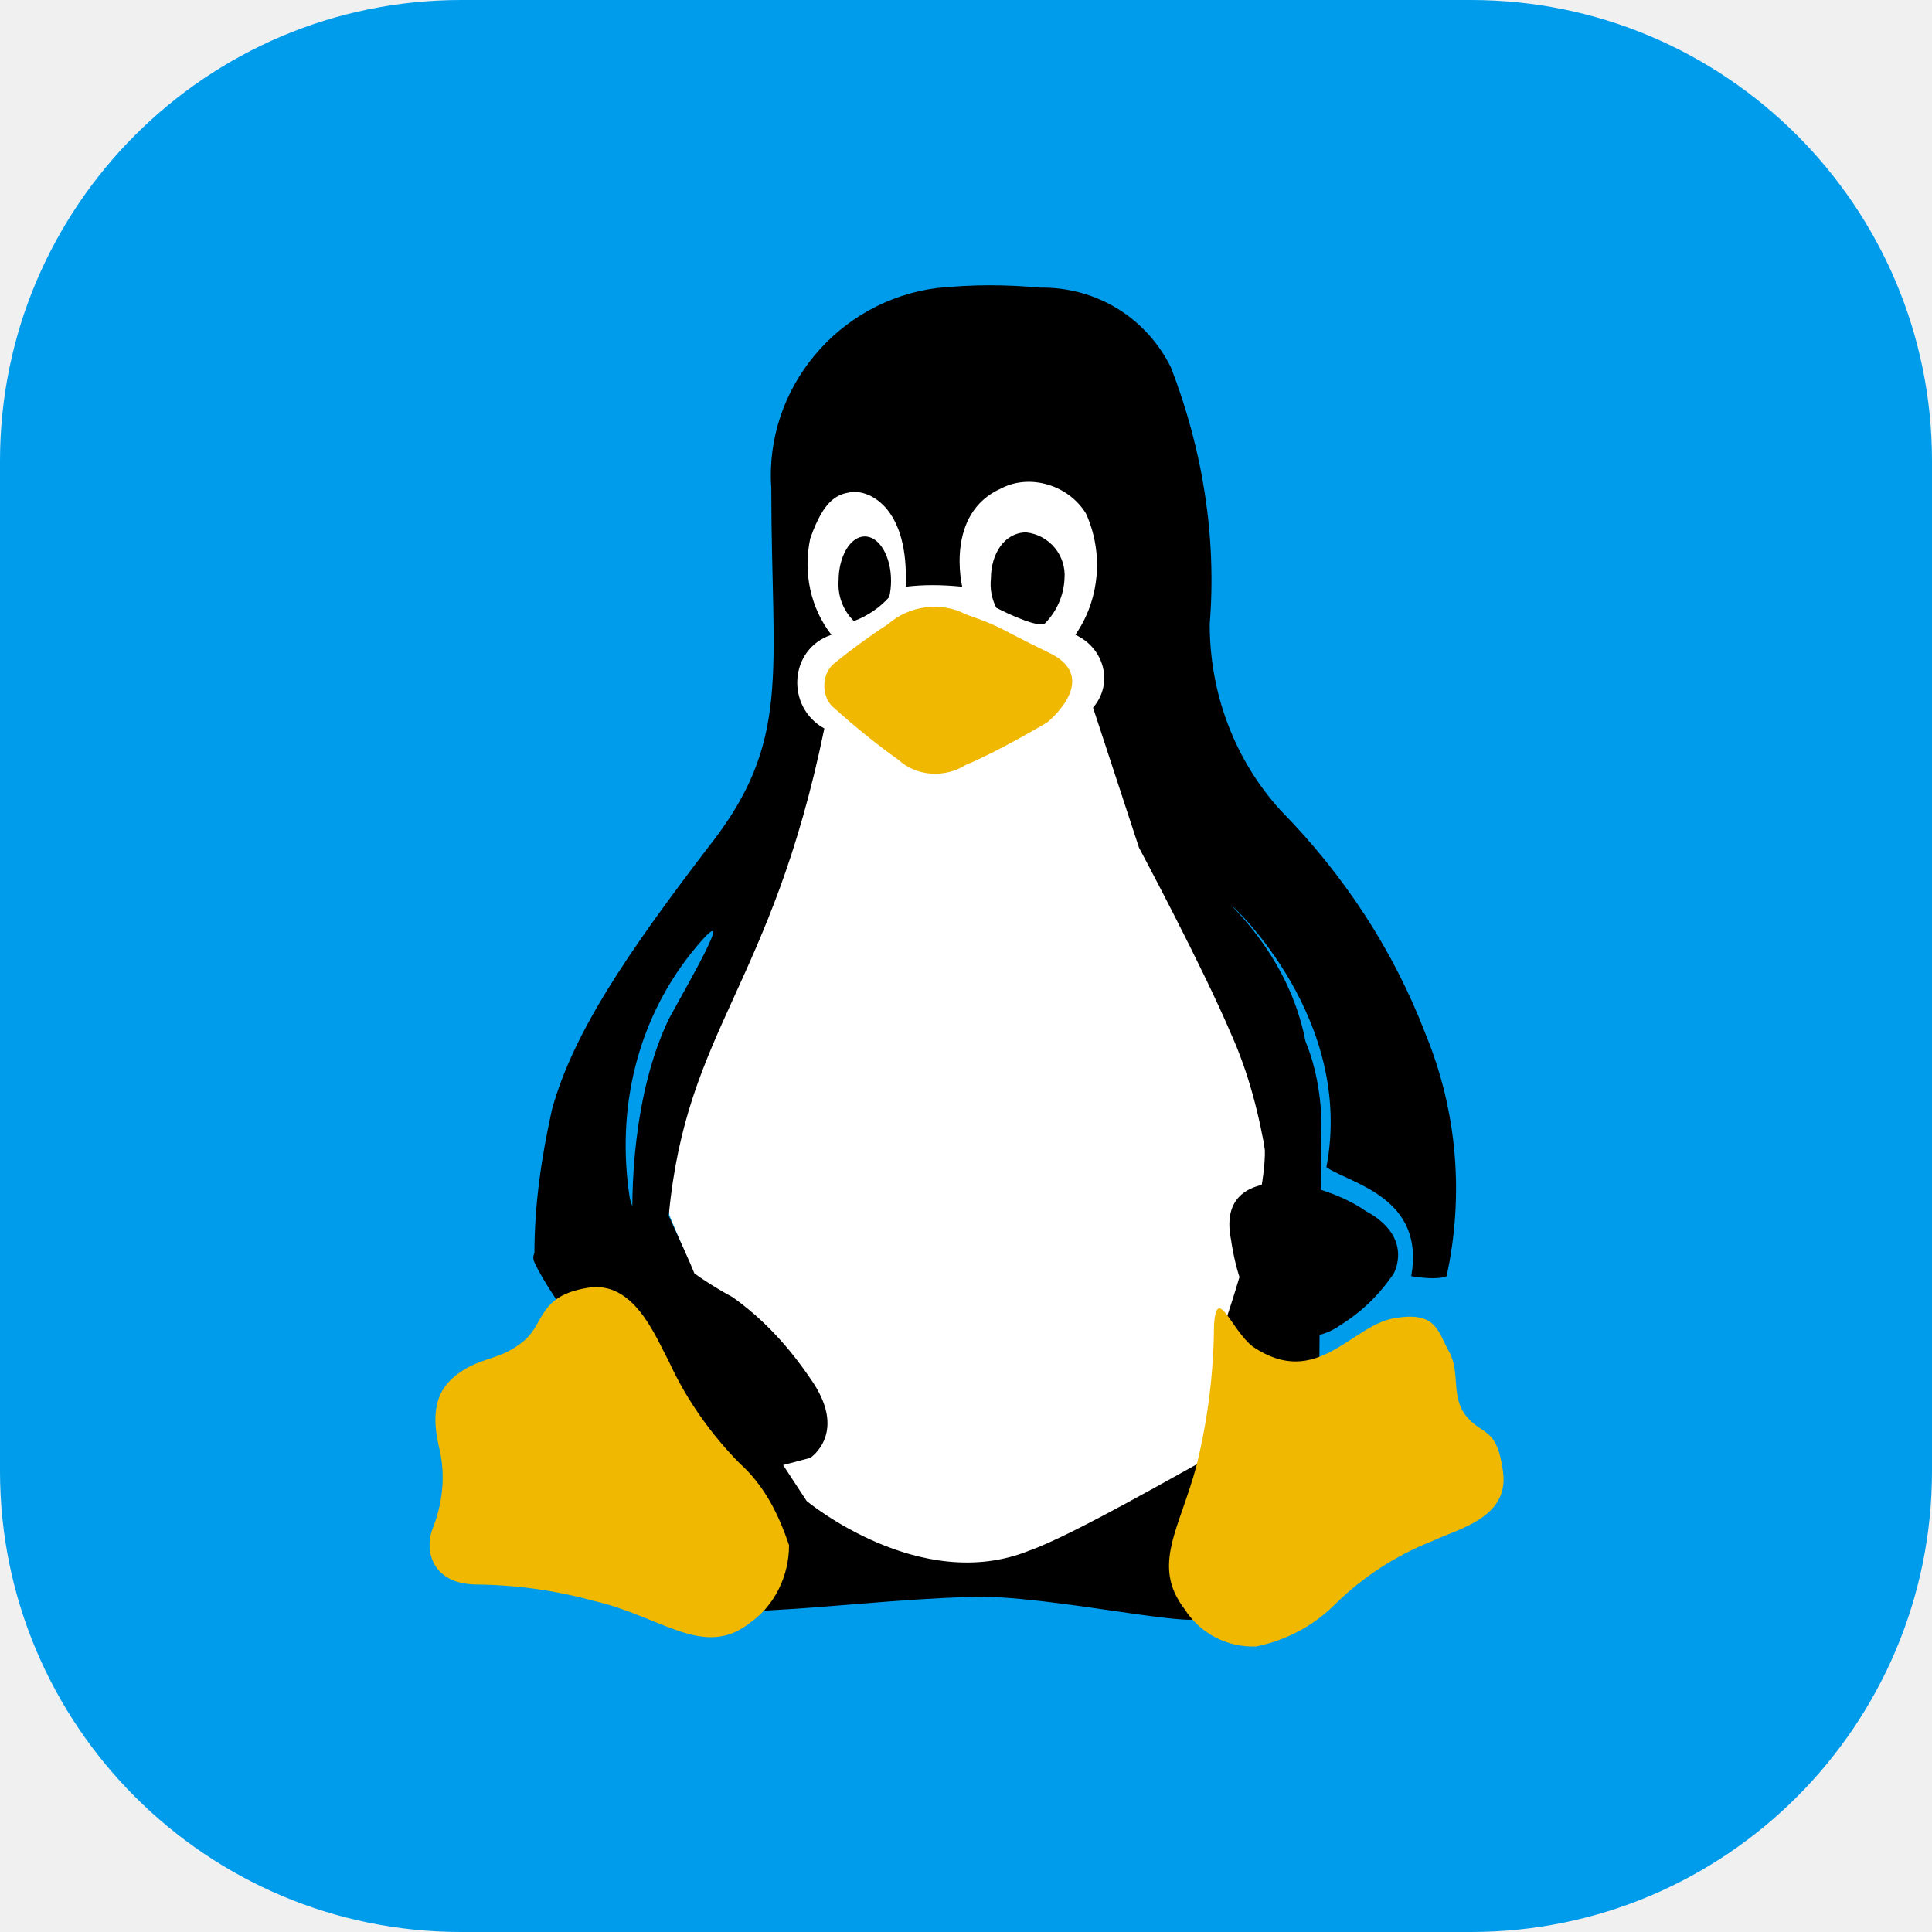
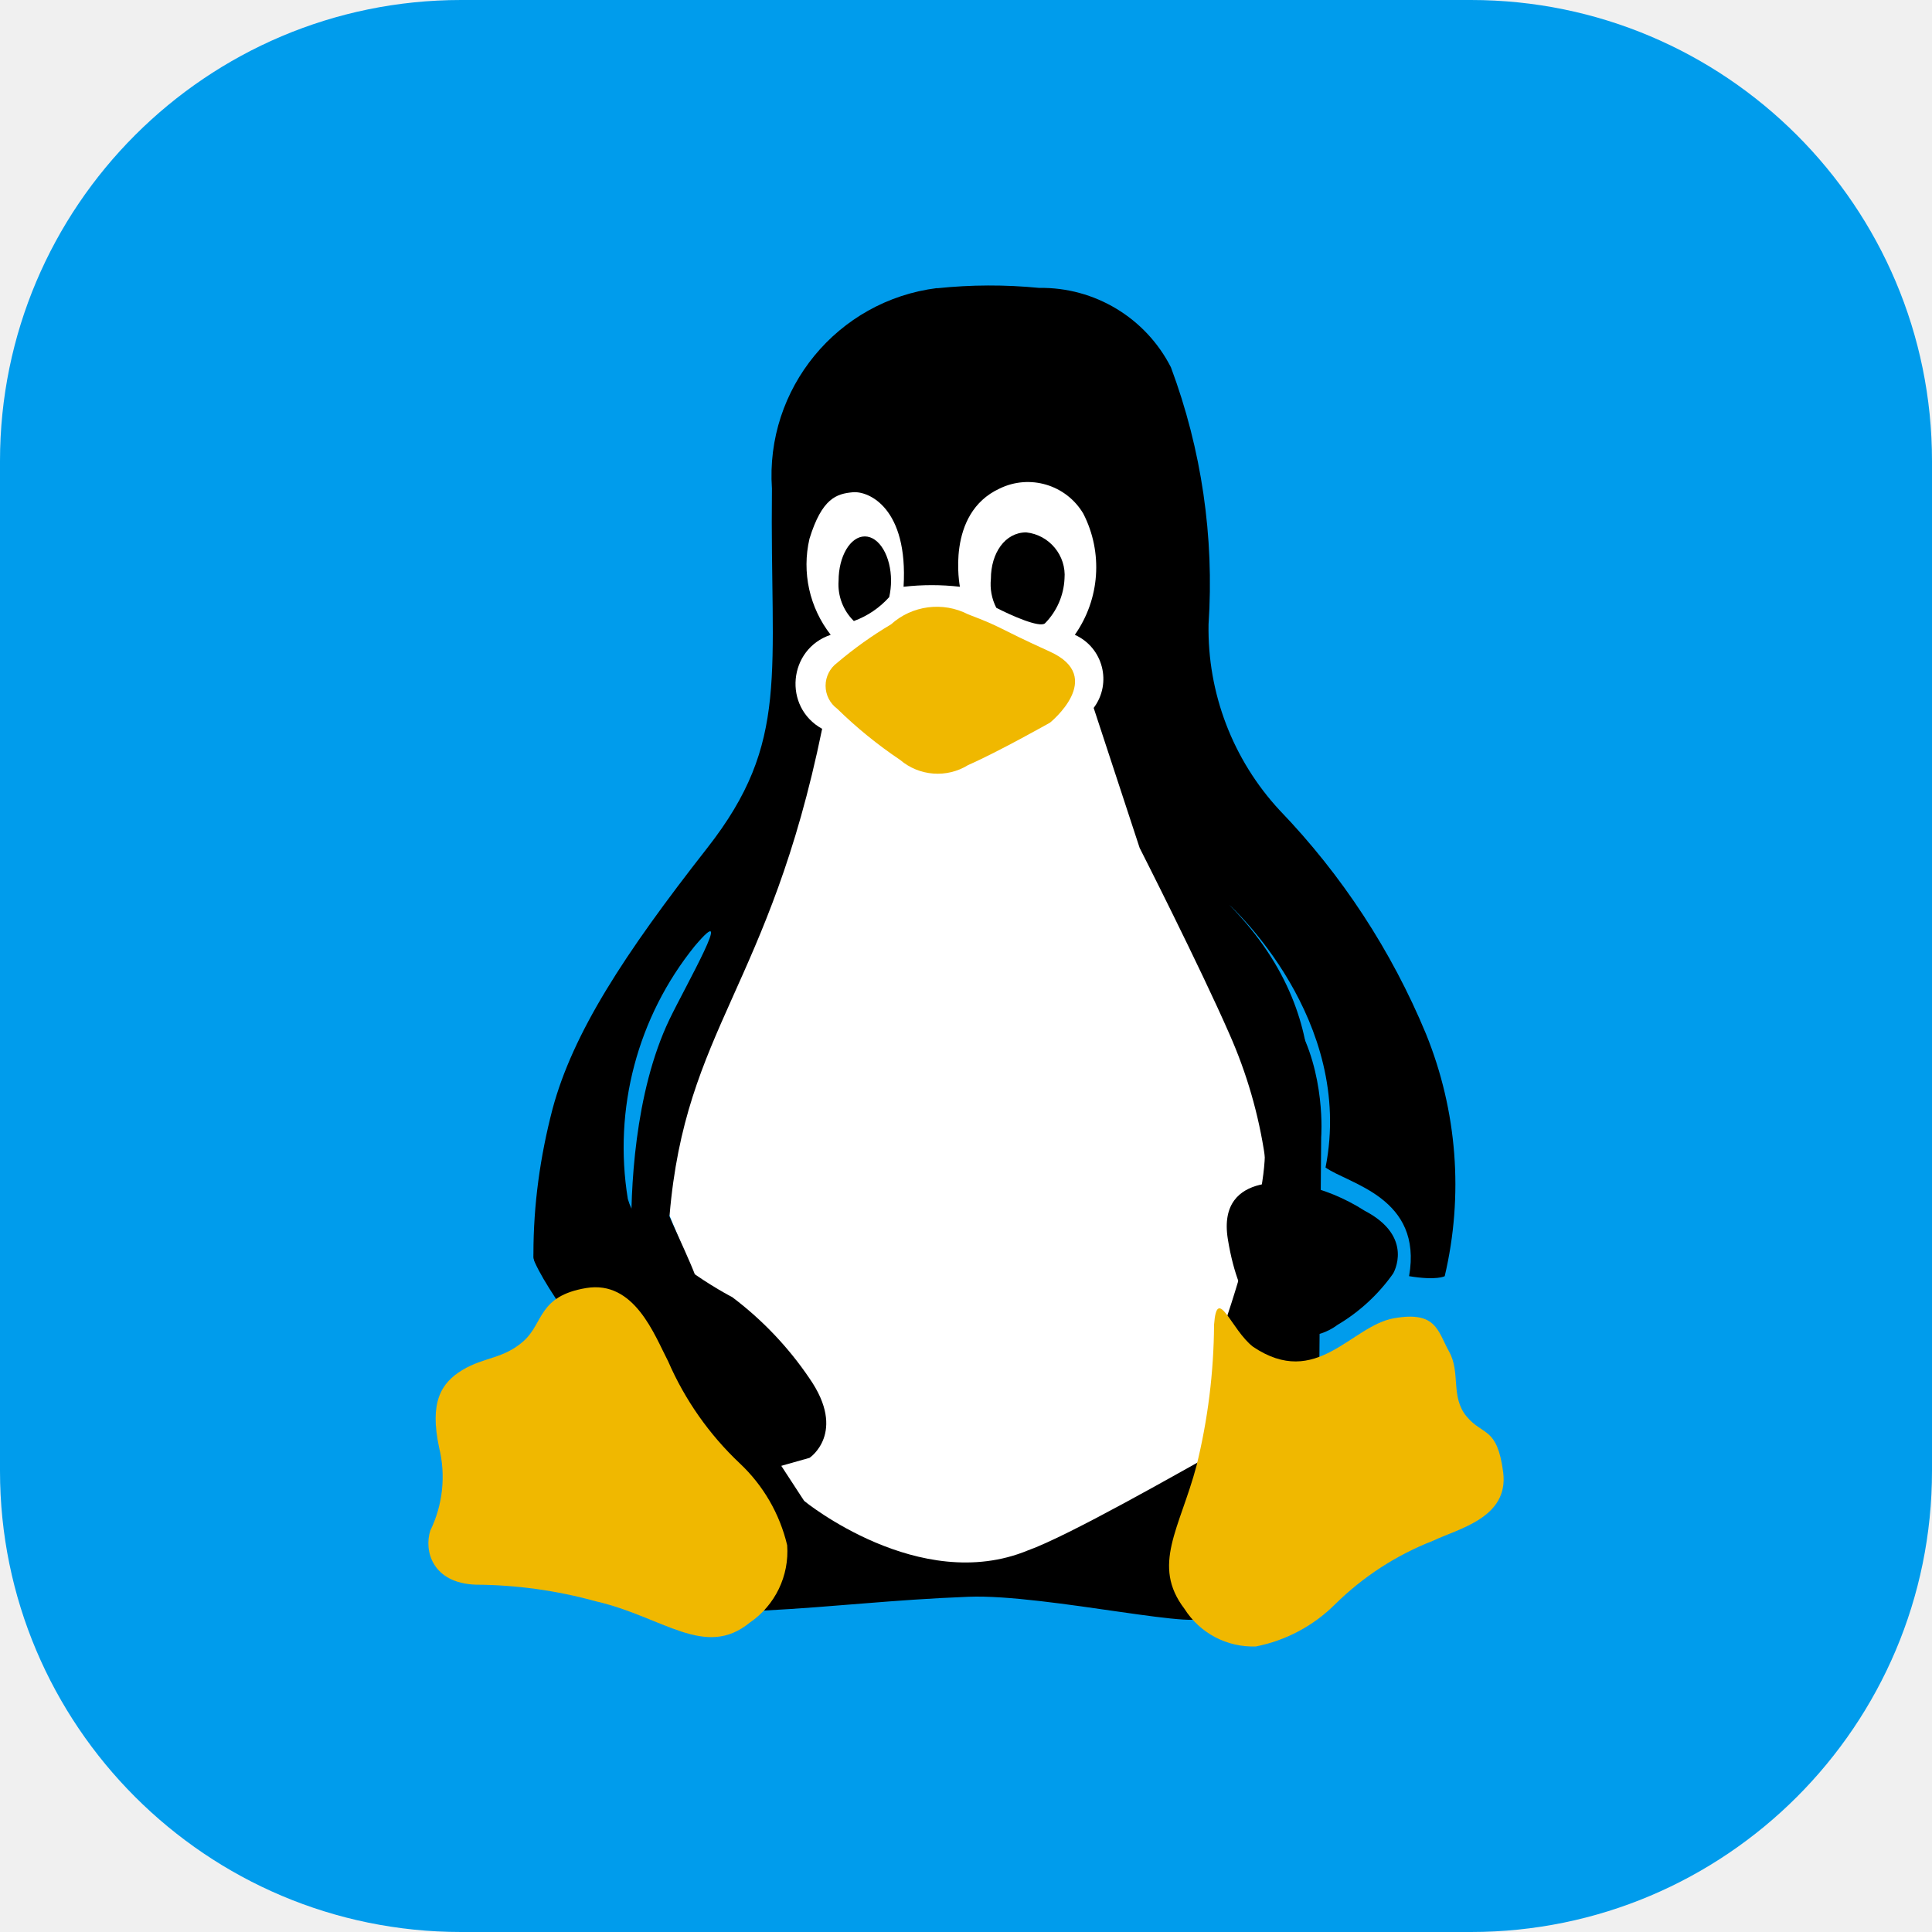
<svg xmlns="http://www.w3.org/2000/svg" xml:space="preserve" style="fill-rule:evenodd;clip-rule:evenodd;stroke-linejoin:round;stroke-miterlimit:2" viewBox="0 0 512 512">
-   <path d="M581 191.18C581 123.747 526.253 69 458.82 69H191.18C123.747 69 69 123.747 69 191.18v267.64C69 526.253 123.747 581 191.18 581h267.64C526.253 581 581 526.253 581 458.82z" style="fill:#009cec" transform="translate(-69 -69)" />
-   <path d="m9.716 33.439.913.919 2.622 2.493 3.527-.441 2.755-.827.807-1.358 1.985-1.273.273-2.63.857.195 1.152-5.885-1.21-4.264-2.338-4.052-1.558-6.078.545-5.611-5.065-1.013-3.896.935-.779 1.909s-.253 1.715-.273 1.793c-.019.077.117 1.792.117 1.792l-.331 2.805-.508 3.533-1.597 4.022s-.772 3.968-1.047 3.968c-.276 0 .154 1.917.154 1.917l1.654 3.976z" style="fill:#fff;fill-rule:nonzero" transform="translate(113.527 75.848)scale(9.36963)" />
-   <path d="M17046.8 2178.03c-2.8.35-4.9 2.84-4.7 5.67 0 5.26.6 7.15-1.8 10.17-2.3 3.01-3.8 5.23-4.4 7.38-.3 1.35-.5 2.7-.5 4.1 0 0-.1.57.5.04s2.3-.3 3.1 1.18 2.4 3.78 2.4 3.78l.7 1.06 1.1-.29s1.1-.71 0-2.25c-.6-.88-1.3-1.66-2.2-2.3 0 0-2.5-1.29-2.9-2.78-.4-2.54.2-5.14 1.9-7.15 1.2-1.42-.3 1.14-.8 2.07-1 2.08-1.1 4.88-1 6.26 0 .58 1.5.95 1.8 1.23.2.18-.9-2.1-.8-1.94.5-5.29 2.9-6.47 4.4-13.77-1.1-.61-1-2.25.2-2.65-.6-.77-.8-1.77-.6-2.72.4-1.15.8-1.27 1.2-1.32.5-.04 1.6.46 1.5 2.68.5-.06 1-.06 1.6 0 0 0-.5-2.07 1.1-2.78.8-.42 1.9-.11 2.4.71.5 1.1.4 2.42-.3 3.43.8.36 1.1 1.36.5 2.06l1.3 3.96s1.8 3.37 2.6 5.26c.5 1.11.8 2.29 1 3.49h.9s1.5-3.63-1.9-7.13c-.3-.27-.1-.07 0 0 .1.06 3.5 3.24 2.7 7.42.7.47 2.8.85 2.4 3.08.8.13 1 0 1 0 .5-2.29.3-4.68-.6-6.86-.9-2.35-2.3-4.49-4.1-6.32-1.3-1.43-2-3.31-2-5.26.2-2.47-.2-4.95-1.1-7.27-.7-1.4-2.1-2.27-3.7-2.25-1-.09-1.9-.09-2.9.01" style="fill-rule:nonzero" transform="translate(-159473.759 -20331.019)scale(9.36963)" />
-   <path d="M17102.5 2478.07s3.2 2.66 6.3 1.4c1.2-.42 4.3-2.21 5.4-2.81 0 0-.9 4.05-.5 4.61.4.57-4.4-.58-6.6-.49-2.2.08-3.7.28-5.8.39.7-.86-5.5-7.66-6.5-9.85-.4-.9 3-.42 3-.42z" style="fill-rule:nonzero" transform="translate(-160030.315 -22820.81)scale(9.36963)" />
-   <path d="M17013.8 2426.15c-1.4.23-1.2 1-1.8 1.5-.6.51-1.1.45-1.7.82s-1 .92-.7 2.19c.2.79.1 1.62-.2 2.35-.2.58 0 1.49 1.2 1.53 1.2.01 2.3.17 3.4.47 1.9.44 3.1 1.65 4.4.61.7-.49 1.1-1.33 1.1-2.19-.3-.89-.7-1.69-1.4-2.32-.8-.81-1.5-1.79-2-2.88-.4-.75-1-2.3-2.3-2.08" style="fill:#f0b800;fill-rule:nonzero" transform="translate(-159257.32 -22390.838)scale(9.36963)" />
-   <path d="M23.634 24.136c.315 0 .894-4.052.885-3.356.877 1.48.733 3.289.733 3.289l-.089 10.911-2.655-5.595s1.354-3.906 1.126-5.249" style="fill-rule:nonzero" transform="translate(113.527 75.848)scale(9.36963)" />
-   <path d="M4.351.022c-1.285.214-1 .609-1.538 1.089S1.58 1.318 1 1.668s-1.148.4-.891 1.6 2.091 2.11.945 3.95C.6 7.853-.687 8.3.47 8.343a17 17 0 0 1 4.006.357c1.793.411 2.855 1.182 4.054.2a2.29 2.29 0 0 0 .995-2.06A4.37 4.37 0 0 0 8.26 4.649a8.2 8.2 0 0 1-1.9-2.714C5.993 1.231 5.636-.192 4.351.022" style="fill:#f0b800;fill-rule:nonzero" transform="rotate(92.007 31.29 367.81)scale(9.366)" />
-   <path d="M17209.3 2400.25s-2.4-.48-2 1.55c.3 2.03 1.1 2.42 1.1 2.42.6.44 1.4.44 2 0 .6-.37 1.1-.86 1.5-1.45 0 0 .6-1.03-.8-1.78-.5-.35-1.2-.61-1.8-.74" style="fill-rule:nonzero" transform="translate(-160899.817 -22175.524)scale(9.36963)" />
-   <path d="M.742 0c.41 0 .742.562.742 1.255q0 .234-.052.461a2.5 2.5 0 0 1-1 .677A1.45 1.45 0 0 1 0 1.255C0 .562.332 0 .742 0" style="fill-rule:nonzero" transform="translate(222.233 142.157)scale(9.36963)" />
-   <path d="M1.748 0a1.22 1.22 0 0 1 1.084 1.312 1.92 1.92 0 0 1-.551 1.259c-.153.138-.972-.228-1.378-.438a1.46 1.46 0 0 1-.153-.821C.75.587 1.15 0 1.748 0" style="fill-rule:nonzero" transform="translate(255.57 141.089)scale(9.36963)" />
-   <path d="M17109.5 2257.94c-.5.32-1 .69-1.5 1.09-.2.15-.3.4-.3.65 0 .26.1.5.3.65.6.54 1.2 1.02 1.8 1.45.5.46 1.3.52 1.9.14.9-.37 2.3-1.2 2.3-1.2s1.6-1.28 0-2c-1.5-.73-1.2-.67-2.3-1.06-.7-.37-1.6-.25-2.2.28" style="fill:#f0b800;fill-rule:nonzero" transform="translate(-160074.352 -20990.64)scale(9.36963)" />
+   <path d="M512 122.18C512 54.747 457.253 0 389.82 0H122.18C54.747 0 0 54.747 0 122.18v267.64C0 457.253 54.747 512 122.18 512h267.64C457.253 512 512 457.253 512 389.82z" style="fill:#009cec" />
+   <path d="m204.562 389.159 8.555 8.61 24.568 23.357 33.041-4.13 25.813-7.744 7.566-12.729 18.603-11.925 2.555-24.642 8.032 1.826 10.79-55.142-11.338-39.955-21.903-37.966-14.603-56.949 5.111-52.568-47.457-9.491-36.506 8.761-7.301 17.888s-2.372 16.062-2.555 16.792 1.095 16.793 1.095 16.793l-3.103 26.284-4.753 33.104L185.8 267.02s-7.228 37.171-9.809 37.171 1.446 17.965 1.446 17.965l15.494 37.253z" style="fill:#fff;fill-rule:nonzero" />
+   <path d="M248.328 76.344c-26.376 3.303-45.584 26.633-43.756 53.154-.563 49.284 4.975 66.993-17.147 95.233s-35.604 49.041-41.011 69.204c-3.288 12.655-5.05 25.312-5.05 38.388 0 0-.468 5.35 5.05.365 5.538-4.985 21.063-2.811 28.821 11.075s22.103 35.436 22.103 35.436l7.224 9.96 9.969-2.811s9.988-6.643 0-21.044a90.4 90.4 0 0 0-20.482-21.551s-23.658-12.096-27.668-26.019a84.92 84.92 0 0 1 17.718-67.002c11.243-13.286-2.464 10.647-6.662 19.376-9.351 19.464-10.428 45.691-10.091 58.643.187 5.455 13.886 8.955 17.25 11.556 2.192 1.693-8.33-19.738-7.159-18.151 4.17-49.602 26.422-60.649 40.439-129.01-10.409-5.75-9.013-21.139 2.268-24.914a30.19 30.19 0 0 1-5.622-25.466c3.317-10.757 7.196-11.919 11.478-12.312 4.282-.394 14.71 4.263 13.455 25.045a65.2 65.2 0 0 1 14.935 0s-3.86-19.376 10.503-26.02c8.002-3.909 17.662-1.017 22.197 6.644a31.12 31.12 0 0 1-2.249 32.109c7.496 3.365 9.923 12.81 4.994 19.377l12.181 37.094s16.031 31.557 23.77 49.275a125.2 125.2 0 0 1 9.445 32.662h8.854s14.036-34.03-18.299-66.824c-2.192-2.52-.655-.581 0 0 .656.581 33.272 30.395 25.495 69.588 6.222 4.404 25.804 7.955 22.141 28.793 7.392 1.218 9.444 0 9.444 0a106 106 0 0 0-4.975-64.229 190.8 190.8 0 0 0-38.781-59.244 70.7 70.7 0 0 1-18.833-49.275 163.6 163.6 0 0 0-9.969-68.107 38.52 38.52 0 0 0-34.921-21.045 134 134 0 0 0-27.059.094z" style="fill-rule:nonzero" />
+   <path d="M213.117 397.769s30.526 24.952 59.253 13.118c10.953-3.917 40.168-20.646 50.334-26.289 0 0-7.796 37.908-3.992 43.202s-41.526-5.436-62.017-4.64c-20.492.797-34.808 2.634-54.222 3.655 6.071-8.052-51.486-71.765-60.725-92.251-3.794-8.406 27.566-3.96 27.566-3.96z" style="fill-rule:nonzero" />
+   <path d="M155.344 341.345c-12.771 2.127-11.244 9.305-16.585 14.055-5.34 4.75-10.409 4.179-16.181 7.646s-8.751 8.61-6.221 20.528a32.53 32.53 0 0 1-2.324 22.056c-1.724 5.36.562 13.905 12.04 14.327a122 122 0 0 1 31.857 4.413c17.802 4.094 28.895 15.375 40.795 5.622a22.82 22.82 0 0 0 9.885-20.492 43.54 43.54 0 0 0-12.574-21.709 82.1 82.1 0 0 1-18.955-26.994c-3.654-7.018-8.948-21.578-21.737-19.452" style="fill:#f0b800;fill-rule:nonzero" />
+   <path d="M334.973 301.994c2.951 0 8.373-37.964 8.291-31.448 8.214 13.872 6.862 30.816 6.862 30.816l-.827 102.237-24.881-52.427s12.684-36.594 10.555-49.178" style="fill-rule:nonzero" />
+   <path d="M398.352 390.132c-1.582-12.098-5.373-9.56-9.689-14.753-4.317-5.193-1.533-11.609-4.619-17.153s-3.368-10.877-14.685-8.865-20.435 18.881-37.282 7.55c-5.795-4.457-9.557-16.651-10.339-5.835a160.4 160.4 0 0 1-4.656 37.38c-4.435 16.648-12 26.336-3.201 37.881a21.47 21.47 0 0 0 18.956 9.989 40.95 40.95 0 0 0 20.923-11.122 76.5 76.5 0 0 1 26.027-16.895c6.71-3.204 20.146-6.079 18.565-18.177" style="fill:#f0b800;fill-rule:nonzero" />
+   <path d="M344.591 313.864s-22.29-4.469-19.198 14.542 10.634 22.675 10.634 22.675c5.456 4.093 13.013 4.093 18.468 0a48 48 0 0 0 14.692-13.568s5.818-9.697-7.562-16.668a51.3 51.3 0 0 0-17.034-6.981M229.186 142.157c3.841 0 6.952 5.265 6.952 11.758a20 20 0 0 1-.487 4.32 23.24 23.24 0 0 1-9.37 6.343 13.56 13.56 0 0 1-4.048-10.663c0-6.493 3.111-11.758 6.953-11.758m42.763-1.069c6.132.638 10.687 6.151 10.156 12.293a18.05 18.05 0 0 1-5.162 11.797c-1.434 1.293-9.108-2.137-12.912-4.104a13.67 13.67 0 0 1-1.433-7.693c0-6.793 3.748-12.293 9.351-12.293" style="fill-rule:nonzero" />
+   <path d="M236.138 165.459a104.7 104.7 0 0 0-14.27 10.185 7.56 7.56 0 0 0-3.08 6.09 7.57 7.57 0 0 0 3.08 6.09 117 117 0 0 0 16.687 13.567c5.054 4.314 12.365 4.865 18.009 1.359 7.964-3.486 21.7-11.244 21.7-11.244s14.935-12.021 0-18.804c-14.936-6.784-12.003-6.203-21.7-9.895-6.682-3.445-14.846-2.386-20.426 2.652" style="fill:#f0b800;fill-rule:nonzero" />
</svg>
